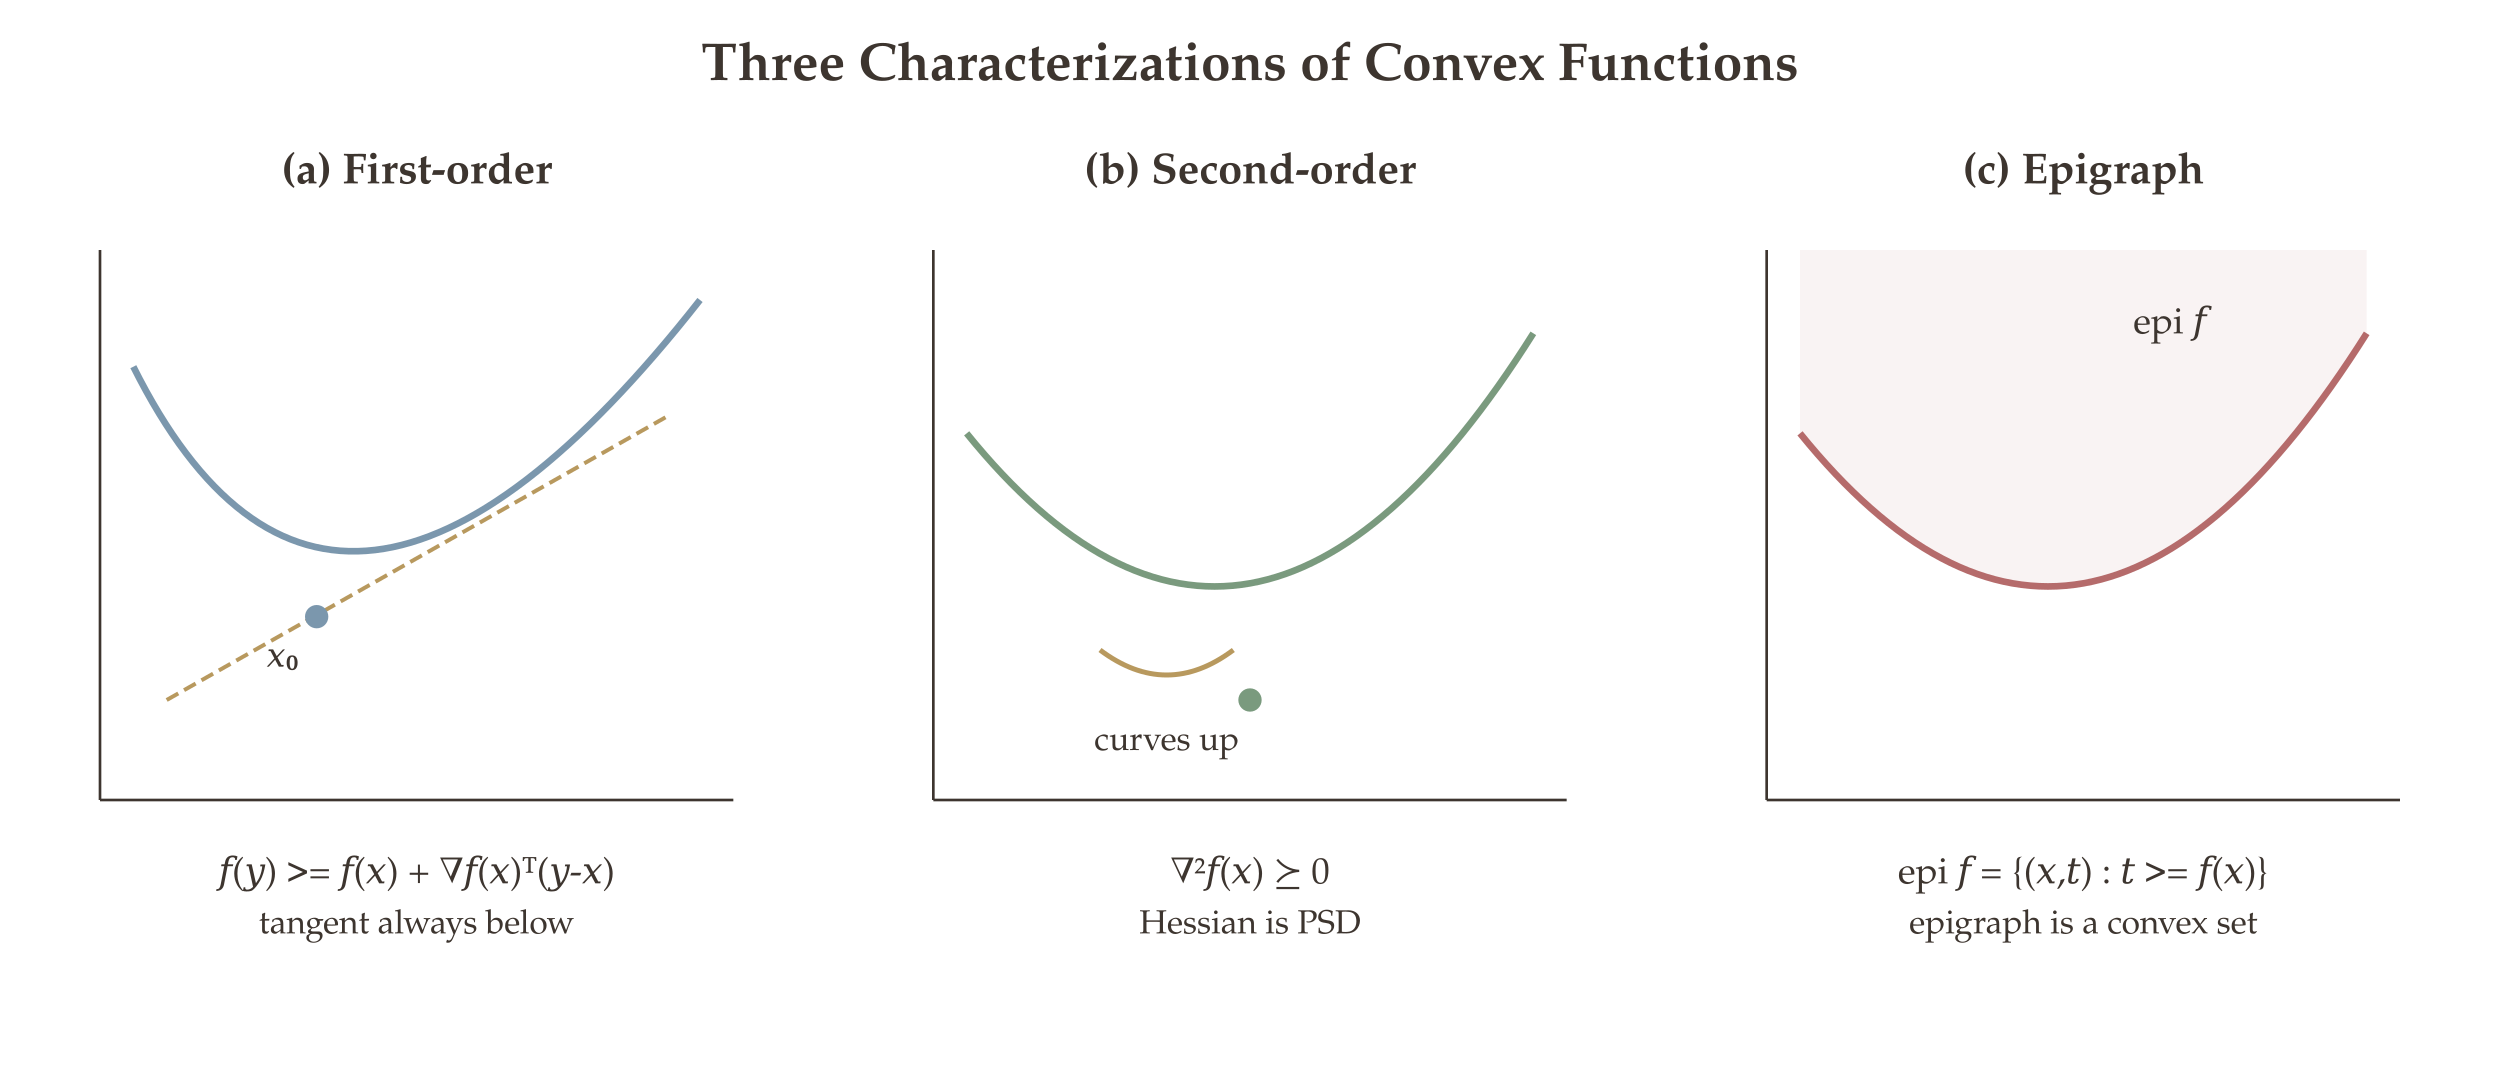
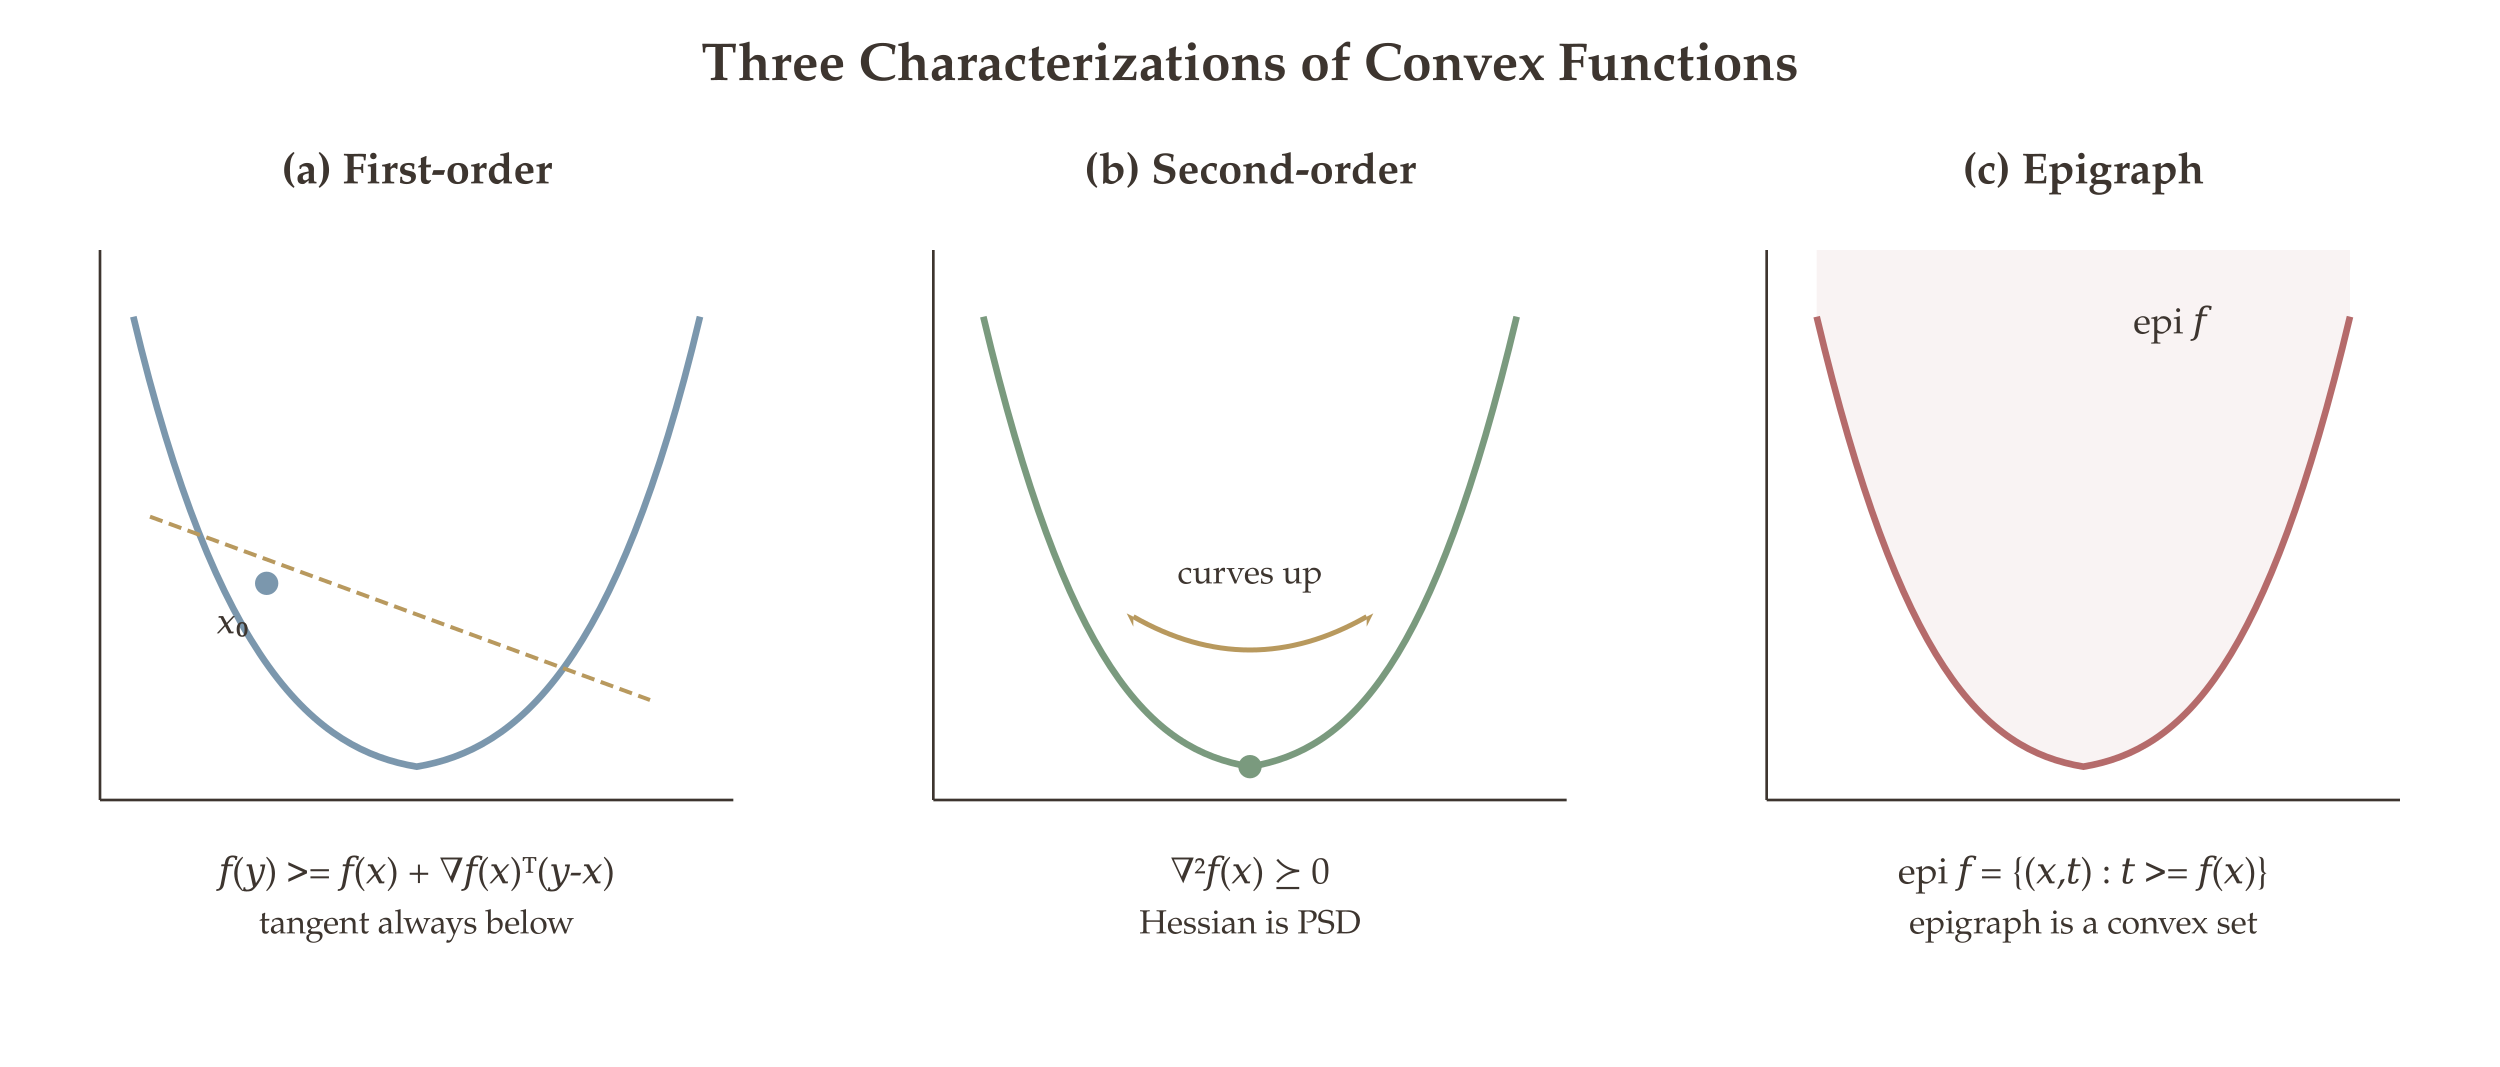
<svg xmlns="http://www.w3.org/2000/svg" viewBox="0 0 750 320" width="750" height="320">
  <defs>
    <style>
      text { font-family: 'Palatino Linotype', Palatino, Georgia, serif; fill: #3d352f; }
    </style>
    <marker id="arr" markerWidth="7" markerHeight="5" refX="6" refY="2.5" orient="auto">
      <polygon points="0,0 7,2.5 0,5" fill="#3d352f" />
    </marker>
  </defs>
  <text x="375" y="24" text-anchor="middle" font-size="16" font-weight="bold">Three Characterizations of Convex Functions</text>
  <text x="125" y="55" text-anchor="middle" font-size="13" font-weight="bold" fill="#7b97ad">(a) First-order</text>
  <line x1="30" y1="240" x2="220" y2="240" stroke="#3d352f" stroke-width="0.8" />
  <line x1="30" y1="240" x2="30" y2="75" stroke="#3d352f" stroke-width="0.8" />
-   <path d="M 40,110 Q 100,230 210,90" fill="none" stroke="#7b97ad" stroke-width="2" />
-   <line x1="50" y1="210" x2="200" y2="125" stroke="#b8995e" stroke-width="1.2" stroke-dasharray="4 2" />
-   <circle cx="95" cy="185" r="3.5" fill="#7b97ad" />
-   <text x="80" y="200" font-size="10" fill="#7b97ad">𝑥₀</text>
+   <path d="M 40,95 C 65,200 95,225 125,230 C 155,225 185,200 210,95" fill="none" stroke="#7b97ad" stroke-width="2" />
+   <line x1="45" y1="155" x2="195" y2="210" stroke="#b8995e" stroke-width="1.2" stroke-dasharray="4 2" />
+   <circle cx="80" cy="175" r="3.5" fill="#7b97ad" />
+   <text x="65" y="190" font-size="10" fill="#7b97ad">𝑥₀</text>
  <text x="125" y="265" text-anchor="middle" font-size="11" fill="#968a80">𝑓(𝑦) &gt;= 𝑓(𝑥) + ∇𝑓(𝑥)ᵀ(𝑦-𝑥)</text>
  <text x="125" y="280" text-anchor="middle" font-size="10" fill="#968a80">tangent always below</text>
  <text x="375" y="55" text-anchor="middle" font-size="13" font-weight="bold" fill="#7a9a7e">(b) Second-order</text>
  <line x1="280" y1="240" x2="470" y2="240" stroke="#3d352f" stroke-width="0.8" />
  <line x1="280" y1="240" x2="280" y2="75" stroke="#3d352f" stroke-width="0.8" />
-   <path d="M 290,130 Q 375,235 460,100" fill="none" stroke="#7a9a7e" stroke-width="2" />
-   <path d="M 330,195 Q 350,210 370,195" fill="none" stroke="#b8995e" stroke-width="1.5" />
-   <text x="350" y="225" text-anchor="middle" font-size="10" fill="#b8995e">curves up</text>
-   <circle cx="375" cy="210" r="3.5" fill="#7a9a7e" />
+   <path d="M 295,95 C 320,200 345,225 375,230 C 405,225 430,200 455,95" fill="none" stroke="#7a9a7e" stroke-width="2" />
+   <path d="M 340,185 Q 375,205 410,185" fill="none" stroke="#b8995e" stroke-width="1.5" />
+   <polygon points="412,184 410,185 410,188" fill="#b8995e" />
+   <polygon points="338,184 340,185 340,188" fill="#b8995e" />
+   <text x="375" y="175" text-anchor="middle" font-size="10" fill="#b8995e">curves up</text>
+   <circle cx="375" cy="230" r="3.5" fill="#7a9a7e" />
  <text x="375" y="265" text-anchor="middle" font-size="11" fill="#968a80">∇²𝑓(𝑥) ⪰ 0</text>
  <text x="375" y="280" text-anchor="middle" font-size="10" fill="#968a80">Hessian is PSD</text>
  <text x="625" y="55" text-anchor="middle" font-size="13" font-weight="bold" fill="#b56b6b">(c) Epigraph</text>
  <line x1="530" y1="240" x2="720" y2="240" stroke="#3d352f" stroke-width="0.8" />
  <line x1="530" y1="240" x2="530" y2="75" stroke="#3d352f" stroke-width="0.8" />
-   <path d="M 540,130 Q 625,235 710,100" fill="none" stroke="#b56b6b" stroke-width="2" />
-   <path d="M 540,130 Q 625,235 710,100 L 710,75 L 540,75 Z" fill="#b56b6b" fill-opacity="0.08" />
+   <path d="M 545,95 C 570,200 595,225 625,230 C 655,225 680,200 705,95" fill="none" stroke="#b56b6b" stroke-width="2" />
+   <path d="M 545,95 C 570,200 595,225 625,230 C 655,225 680,200 705,95 L 705,75 L 545,75 Z" fill="#b56b6b" fill-opacity="0.08" />
  <text x="640" y="100" font-size="11" fill="#b56b6b">epi 𝑓</text>
  <text x="625" y="265" text-anchor="middle" font-size="11" fill="#968a80">epi 𝑓 = {(𝑥,𝑡) : 𝑡 &gt;= 𝑓(𝑥)}</text>
  <text x="625" y="280" text-anchor="middle" font-size="10" fill="#968a80">epigraph is a convex set</text>
</svg>
